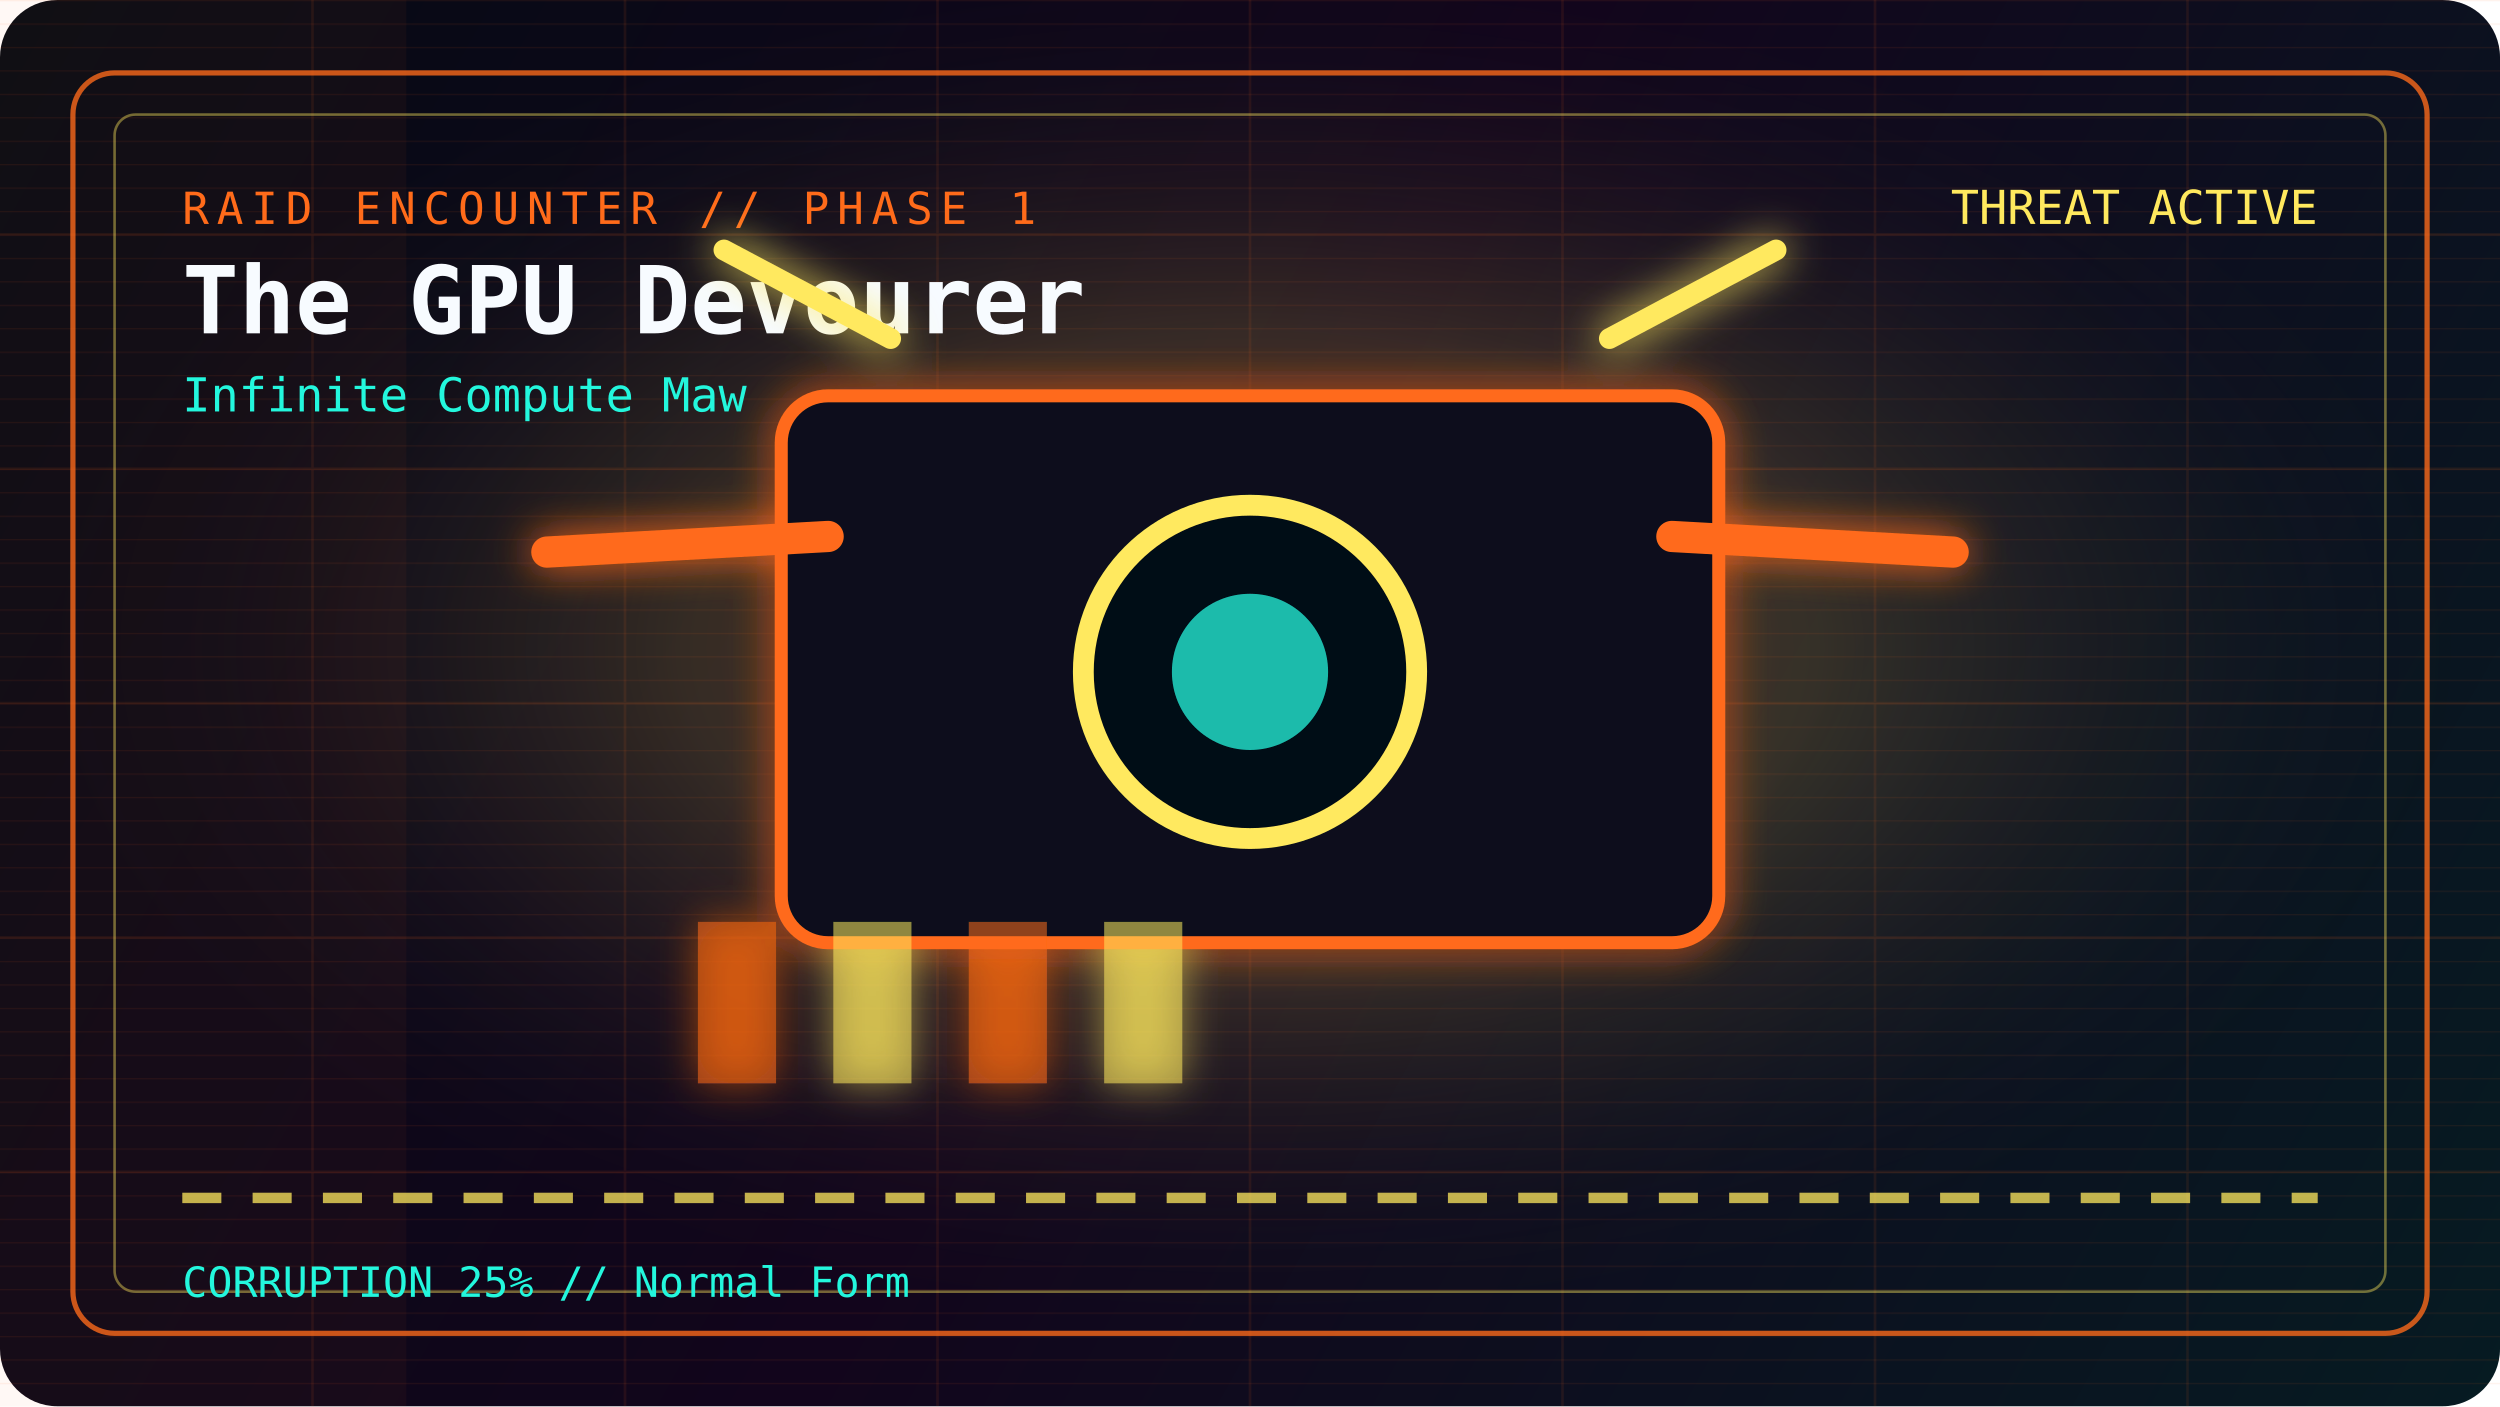
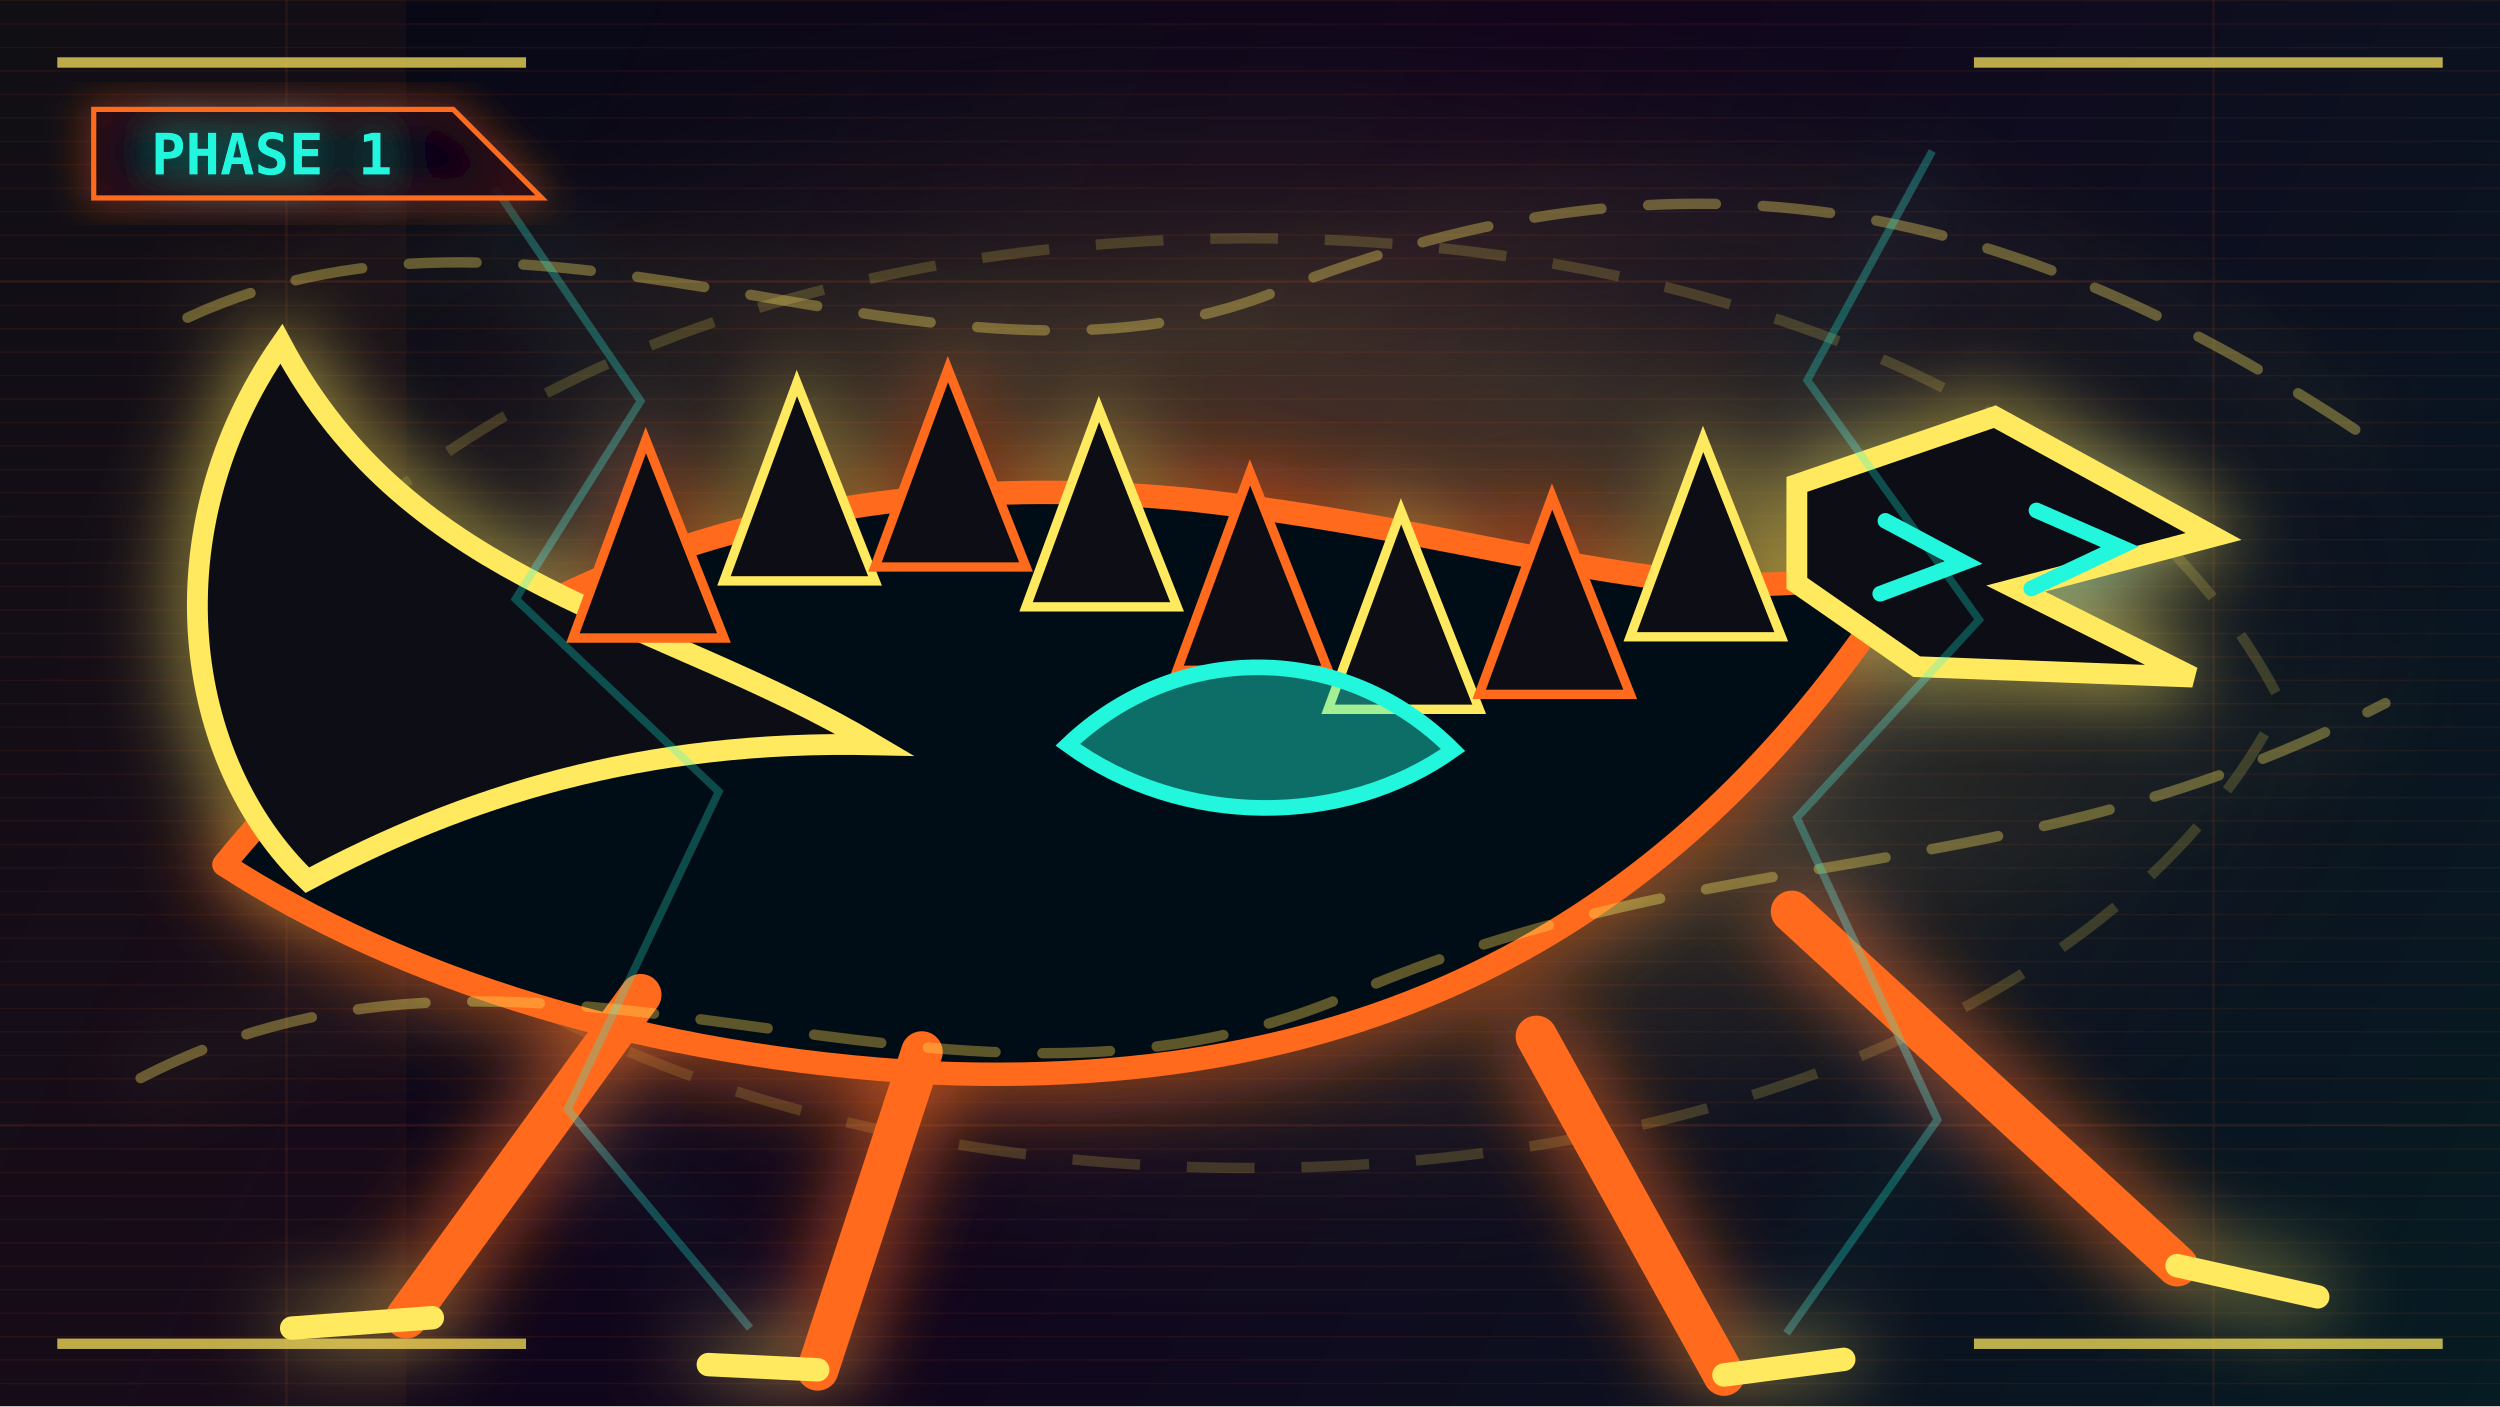
<svg xmlns="http://www.w3.org/2000/svg" width="960" height="540" viewBox="0 0 960 540" fill="none" role="img" aria-labelledby="title desc">
  <defs>
    <linearGradient id="bg" x1="0" y1="0" x2="960" y2="540" gradientUnits="userSpaceOnUse">
      <stop offset="0" stop-color="#050b14" />
      <stop offset=".48" stop-color="#12051c" />
      <stop offset="1" stop-color="#061b22" />
    </linearGradient>
    <radialGradient id="core" cx="50%" cy="46%" r="50%">
      <stop offset="0" stop-color="#ff6b1a" stop-opacity=".32" />
      <stop offset=".45" stop-color="#ffe95e" stop-opacity=".16" />
      <stop offset="1" stop-color="#020713" stop-opacity="0" />
    </radialGradient>
    <pattern id="scan" width="9" height="9" patternUnits="userSpaceOnUse">
      <path d="M0 0H9" stroke="#ff6b1a" stroke-opacity=".08" />
    </pattern>
    <filter id="glow" x="-30%" y="-30%" width="160%" height="160%">
      <feGaussianBlur stdDeviation="8" result="blur" />
      <feMerge>
        <feMergeNode in="blur" />
        <feMergeNode in="SourceGraphic" />
      </feMerge>
    </filter>
+     <filter id="heavyGlow" x="-50%" y="-50%" width="200%" height="200%">
+       <feGaussianBlur stdDeviation="16" result="blur" />
+       <feMerge>
+         <feMergeNode in="blur" />
+         <feMergeNode in="SourceGraphic" />
+       </feMerge>
+     </filter>
    <style>
      @keyframes pulse { 0%,100% { opacity: .55; } 50% { opacity: 1; } }
-       @keyframes dash { to { stroke-dashoffset: -160; } }
      @keyframes spin { to { transform: rotate(360deg); } }
-       @keyframes jitter { 0%,100% { transform: translate(0,0); } 20% { transform: translate(2px,-1px); } 40% { transform: translate(-2px,2px); } 60% { transform: translate(1px,2px); } 80% { transform: translate(-1px,-2px); } }
+       @keyframes shake { 0%,100% { transform: translate(0,0); } 20% { transform: translate(3px,-2px); } 40% { transform: translate(-3px,2px); } 60% { transform: translate(2px,3px); } 80% { transform: translate(-2px,-3px); } }
+       @keyframes drift { 0%,100% { transform: translateX(0); } 50% { transform: translateX(16px); } }
      @keyframes sweep { 0% { transform: translateX(-960px); } 100% { transform: translateX(960px); } }
+       @keyframes flow { to { stroke-dashoffset: -220; } }
      .pulse { animation: pulse 2.15s ease-in-out infinite; }
-       .dash { animation: dash 5s linear infinite; }
      .spin { transform-origin: 480px 270px; animation: spin 12s linear infinite; }
-       .jitter { animation: jitter 2.25s steps(2,end) infinite; }
+       .shake { animation: shake 1.92s steps(2,end) infinite; }
+       .drift { animation: drift 4.95s ease-in-out infinite; }
      .sweep { animation: sweep 5.6s linear infinite; }
+       .flow { animation: flow 4.7s linear infinite; }
    </style>
  </defs>
-   <rect width="960" height="540" rx="22" fill="url(#bg)" />
+   <rect width="960" height="540" fill="url(#bg)" />
  <rect width="960" height="540" fill="url(#core)" />
  <rect width="960" height="540" fill="url(#scan)" />
  <rect class="sweep" x="0" y="0" width="156" height="540" fill="#ff6b1a" fill-opacity=".045" />
-   <path d="M0 90H960M0 180H960M0 270H960M0 360H960M0 450H960M120 0V540M240 0V540M360 0V540M480 0V540M600 0V540M720 0V540M840 0V540" stroke="#ff6b1a" stroke-opacity=".09" />
-   <rect x="28" y="28" width="904" height="484" rx="16" stroke="#ff6b1a" stroke-opacity=".78" stroke-width="2" />
-   <rect x="44" y="44" width="872" height="452" rx="8" stroke="#ffe95e" stroke-opacity=".42" />
-   <text x="70" y="86" fill="#ff6b1a" font-family="ui-monospace, SFMono-Regular, Menlo, Monaco, Consolas, monospace" font-size="17" letter-spacing="3">RAID ENCOUNTER // PHASE 1</text>
-   <text x="70" y="128" fill="#f7fbff" font-family="ui-monospace, SFMono-Regular, Menlo, Monaco, Consolas, monospace" font-size="36" font-weight="900">The GPU Devourer</text>
-   <text x="70" y="158" fill="#23f7dd" font-family="ui-monospace, SFMono-Regular, Menlo, Monaco, Consolas, monospace" font-size="18">Infinite Compute Maw</text>
-   <text x="70" y="498" fill="#23f7dd" font-family="ui-monospace, SFMono-Regular, Menlo, Monaco, Consolas, monospace" font-size="16">CORRUPTION 25% // Normal Form</text>
-   <g filter="url(#glow)">
+   <path d="M0 108H960M0 432H960M110 0V540M850 0V540" stroke="#ff6b1a" stroke-opacity=".08" />
+   <path d="M22 24H202M758 24H938M22 516H202M758 516H938" stroke="#ffe95e" stroke-opacity=".72" stroke-width="4" />
+   <path class="spin" d="M84 270C204 32 756 32 876 270C756 508 204 508 84 270Z" stroke="#ffe95e" stroke-opacity=".18" stroke-width="4" stroke-dasharray="26 18" fill="none" />
+   <g filter="url(#heavyGlow)">
    <g>
-       <rect x="300" y="152" width="360" height="210" rx="18" fill="#07101b" stroke="#ff6b1a" stroke-width="5" />
-       <circle class="pulse" cx="480" cy="258" r="64" fill="#020713" stroke="#ffe95e" stroke-width="8" />
-       <circle class="spin" cx="480" cy="258" r="30" fill="#23f7dd" fill-opacity=".75" />
-       <path d="M342 130L278 96M618 130L682 96" stroke="#ffe95e" stroke-width="8" stroke-linecap="round" />
-       <path d="M318 206L210 212M642 206L750 212" stroke="#ff6b1a" stroke-width="12" stroke-linecap="round" />
-       <rect class="pulse" x="268" y="354" width="30" height="62" fill="#ff6b1a" fill-opacity=".55" />
-       <rect class="pulse" x="320" y="354" width="30" height="62" fill="#ffe95e" fill-opacity=".55" />
-       <rect class="pulse" x="372" y="354" width="30" height="62" fill="#ff6b1a" fill-opacity=".55" />
-       <rect class="pulse" x="424" y="354" width="30" height="62" fill="#ffe95e" fill-opacity=".55" />
+       <path d="M86 332C172 226 300 176 458 192C584 206 660 242 736 214C660 336 548 420 358 412C248 406 154 376 86 332Z" fill="#060a12" stroke="#ff6b1a" stroke-width="9" stroke-linejoin="round" />
+       <path d="M118 338C70 292 58 204 108 132C158 226 252 236 336 286C246 284 178 306 118 338Z" fill="#090f18" stroke="#ffe95e" stroke-width="8" />
+       <path class="pulse" d="M220 245L248 169L278 245Z" fill="#070b12" stroke="#ff6b1a" stroke-width="3.6" />
+       <path class="pulse" d="M278 223.067L306 147.067L336 223.067Z" fill="#070b12" stroke="#ffe95e" stroke-width="3.6" />
+       <path class="pulse" d="M336 217.732L364 141.732L394 217.732Z" fill="#070b12" stroke="#ff6b1a" stroke-width="3.6" />
+       <path class="pulse" d="M394 233.033L422 157.033L452 233.033Z" fill="#070b12" stroke="#ffe95e" stroke-width="3.6" />
+       <path class="pulse" d="M452 257.391L480 181.391L510 257.391Z" fill="#070b12" stroke="#ff6b1a" stroke-width="3.6" />
+       <path class="pulse" d="M510 272.371L538 196.371L568 272.371Z" fill="#070b12" stroke="#ffe95e" stroke-width="3.6" />
+       <path class="pulse" d="M568 266.637L596 190.637L626 266.637Z" fill="#070b12" stroke="#ff6b1a" stroke-width="3.6" />
+       <path class="pulse" d="M626 244.529L654 168.529L684 244.529Z" fill="#070b12" stroke="#ffe95e" stroke-width="3.6" />
+       <path class="pulse" d="M690 186L766 160L850 206L774 226L842 260L736 256L690 224Z" fill="#070b12" stroke="#ffe95e" stroke-width="8" />
+       <path d="M724 200L754 216L722 228M782 196L814 210L780 226" stroke="#23f7dd" stroke-width="6" stroke-linecap="round" />
+       <path class="pulse" d="M410 286C452 246 516 246 558 288C516 318 454 318 410 286Z" fill="#23f7dd" fill-opacity=".42" stroke="#23f7dd" stroke-width="6" />
+       <path d="M246 382L156 506M354 404L314 526M590 398L662 528M688 350L836 486" stroke="#ff6b1a" stroke-width="16" stroke-linecap="round" />
+       <path d="M166 506L112 510M314 526L272 524M662 528L708 522M836 486L890 498" stroke="#ffe95e" stroke-width="9" stroke-linecap="round" />
+       <path class="flow" d="M72 122C210 58 360 164 490 112C650 48 776 80 906 166M54 414C208 334 360 450 518 382C662 320 772 344 916 270" stroke="#ffe95e" stroke-opacity=".34" stroke-width="4" stroke-linecap="round" stroke-dasharray="26 18" fill="none" />
+       <path class="shake" d="M190 72L246 154L198 230L276 304L218 426L288 510M742 58L694 146L760 238L690 314L744 430L686 512" stroke="#23f7dd" stroke-opacity=".28" stroke-width="3" fill="none" />
    </g>
  </g>
-   <path d="M70 460H890" stroke="#ffe95e" stroke-opacity=".75" stroke-width="4" stroke-dasharray="15 12" />
-   <text x="890" y="86" text-anchor="end" fill="#ffe95e" font-family="ui-monospace, SFMono-Regular, Menlo, Monaco, Consolas, monospace" font-size="18">THREAT ACTIVE</text>
+   <g filter="url(#glow)">
+     <path d="M36 42H174L208 76H36Z" fill="#020713" fill-opacity=".82" stroke="#ff6b1a" stroke-width="2" />
+     <text x="58" y="67" fill="#23f7dd" font-family="ui-monospace, SFMono-Regular, Menlo, Monaco, Consolas, monospace" font-size="22" font-weight="900">PHASE 1</text>
+   </g>
</svg>
